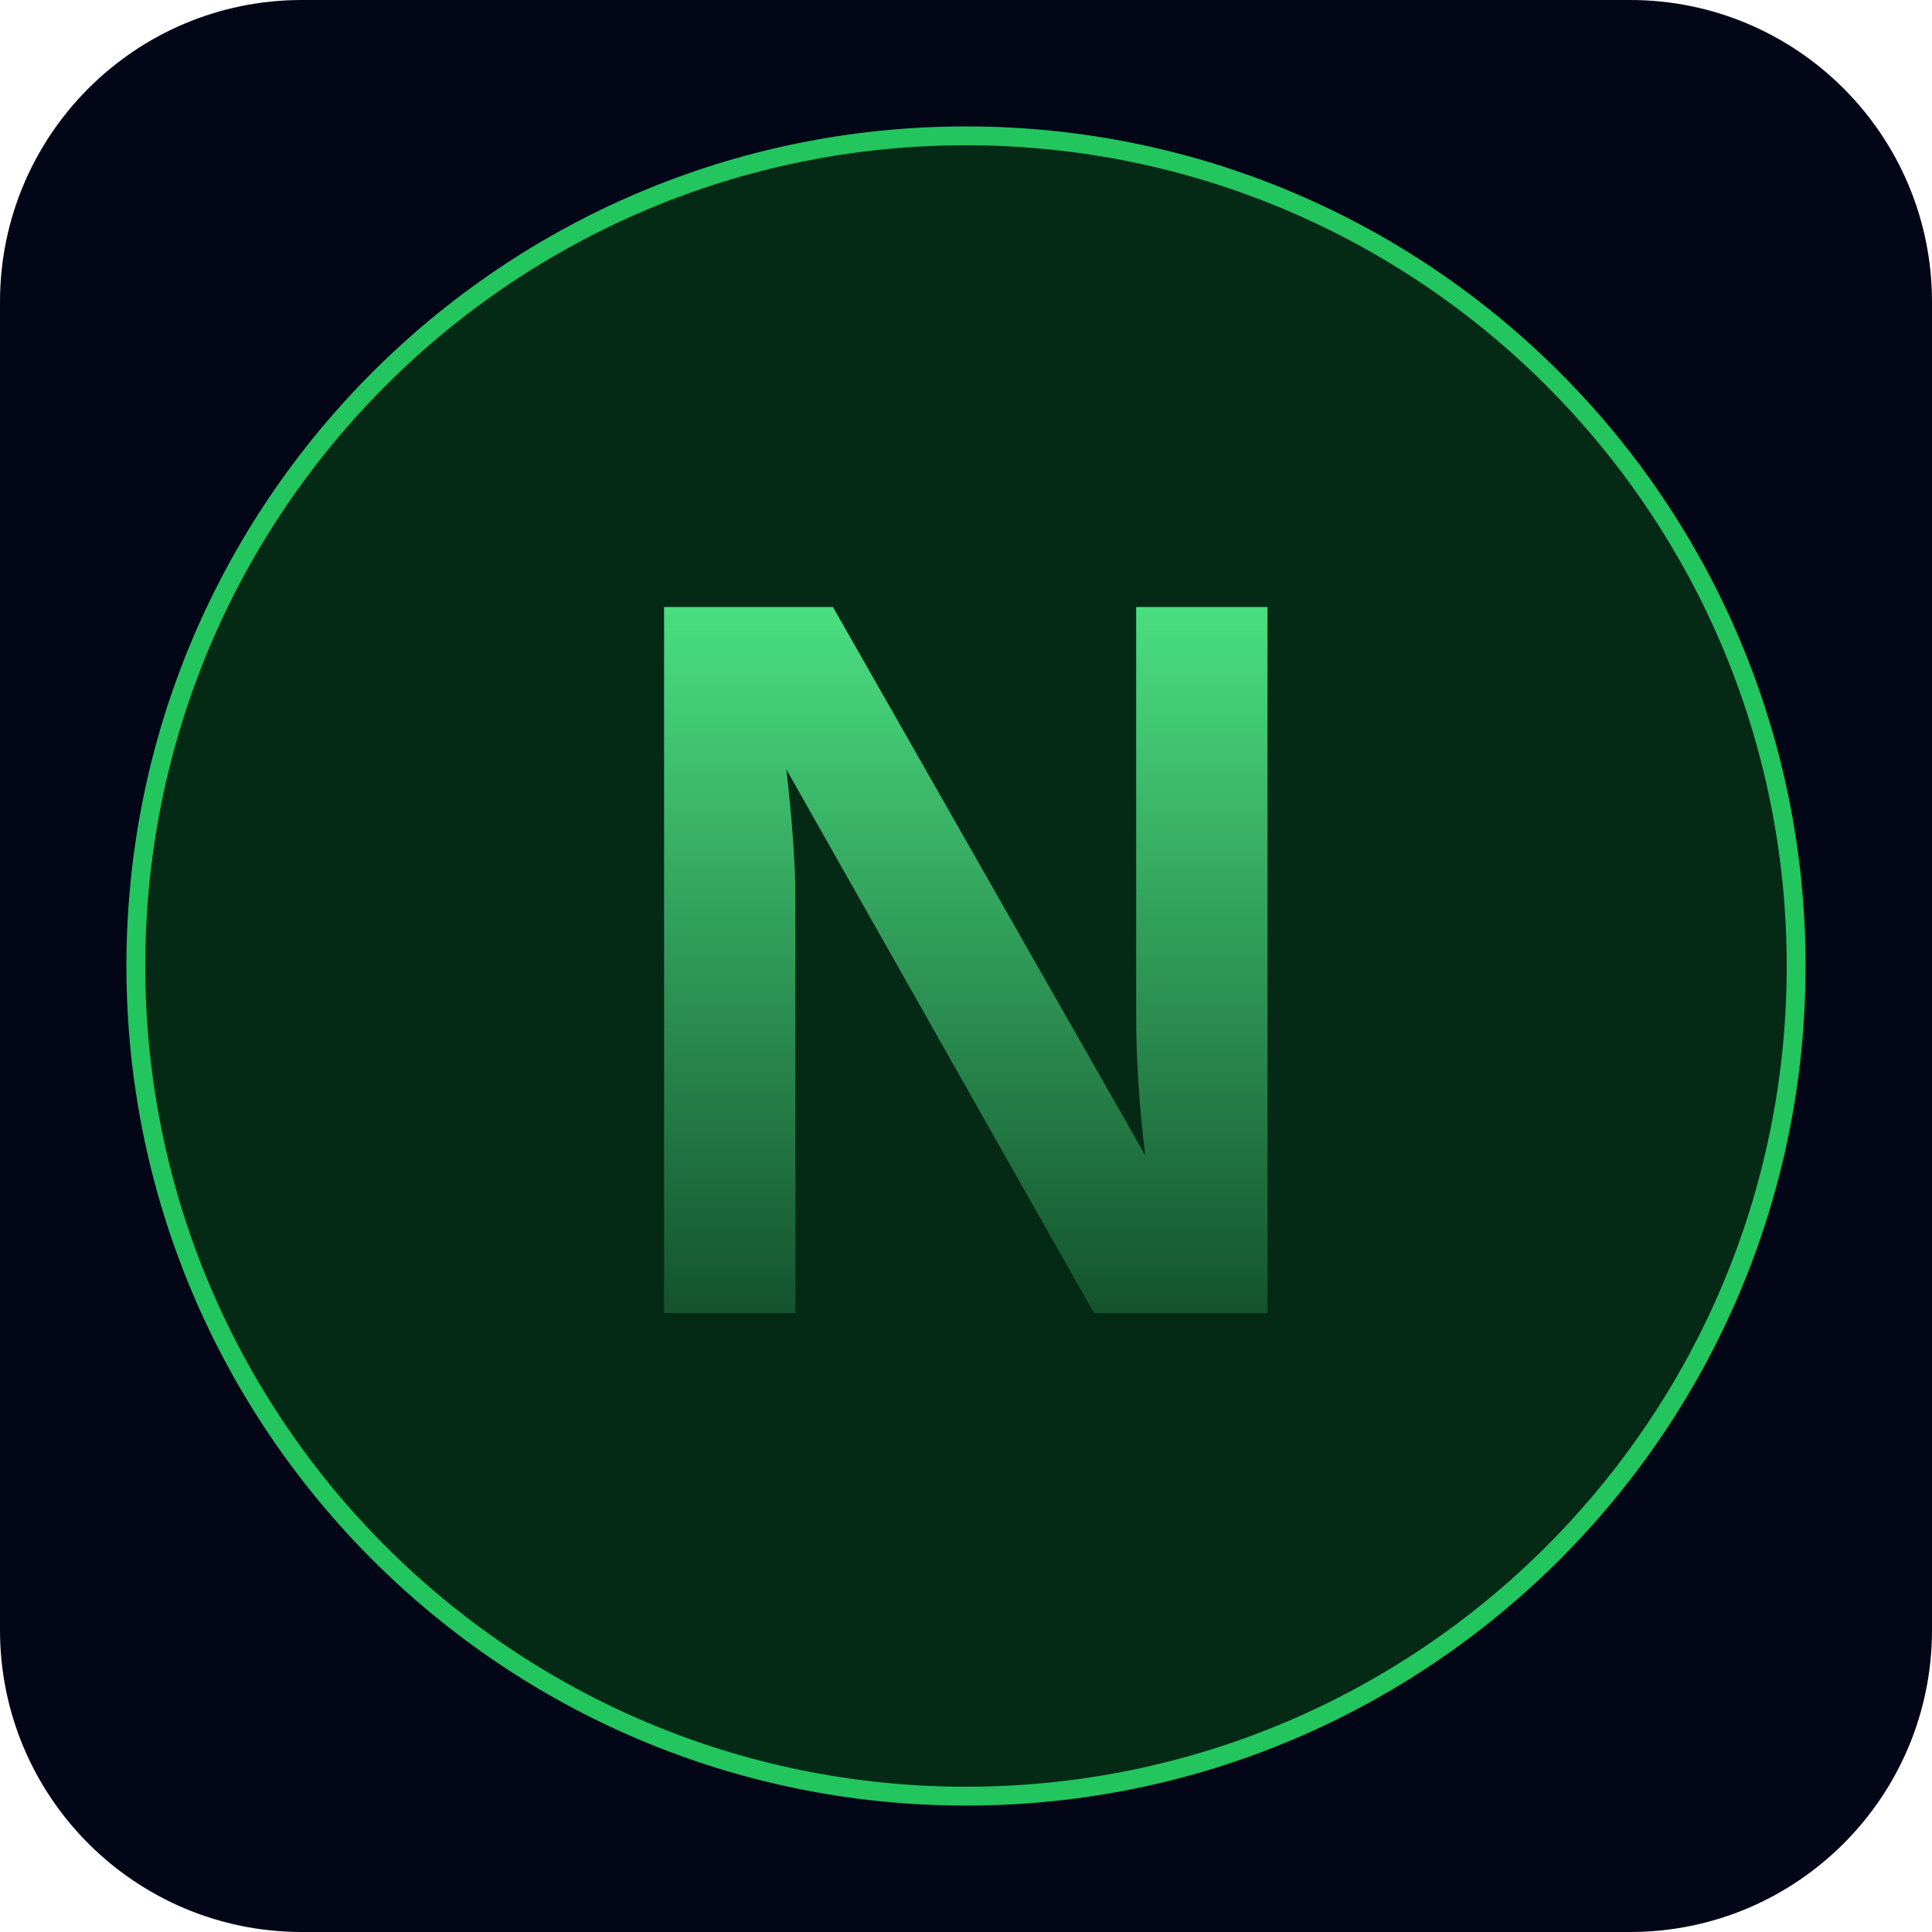
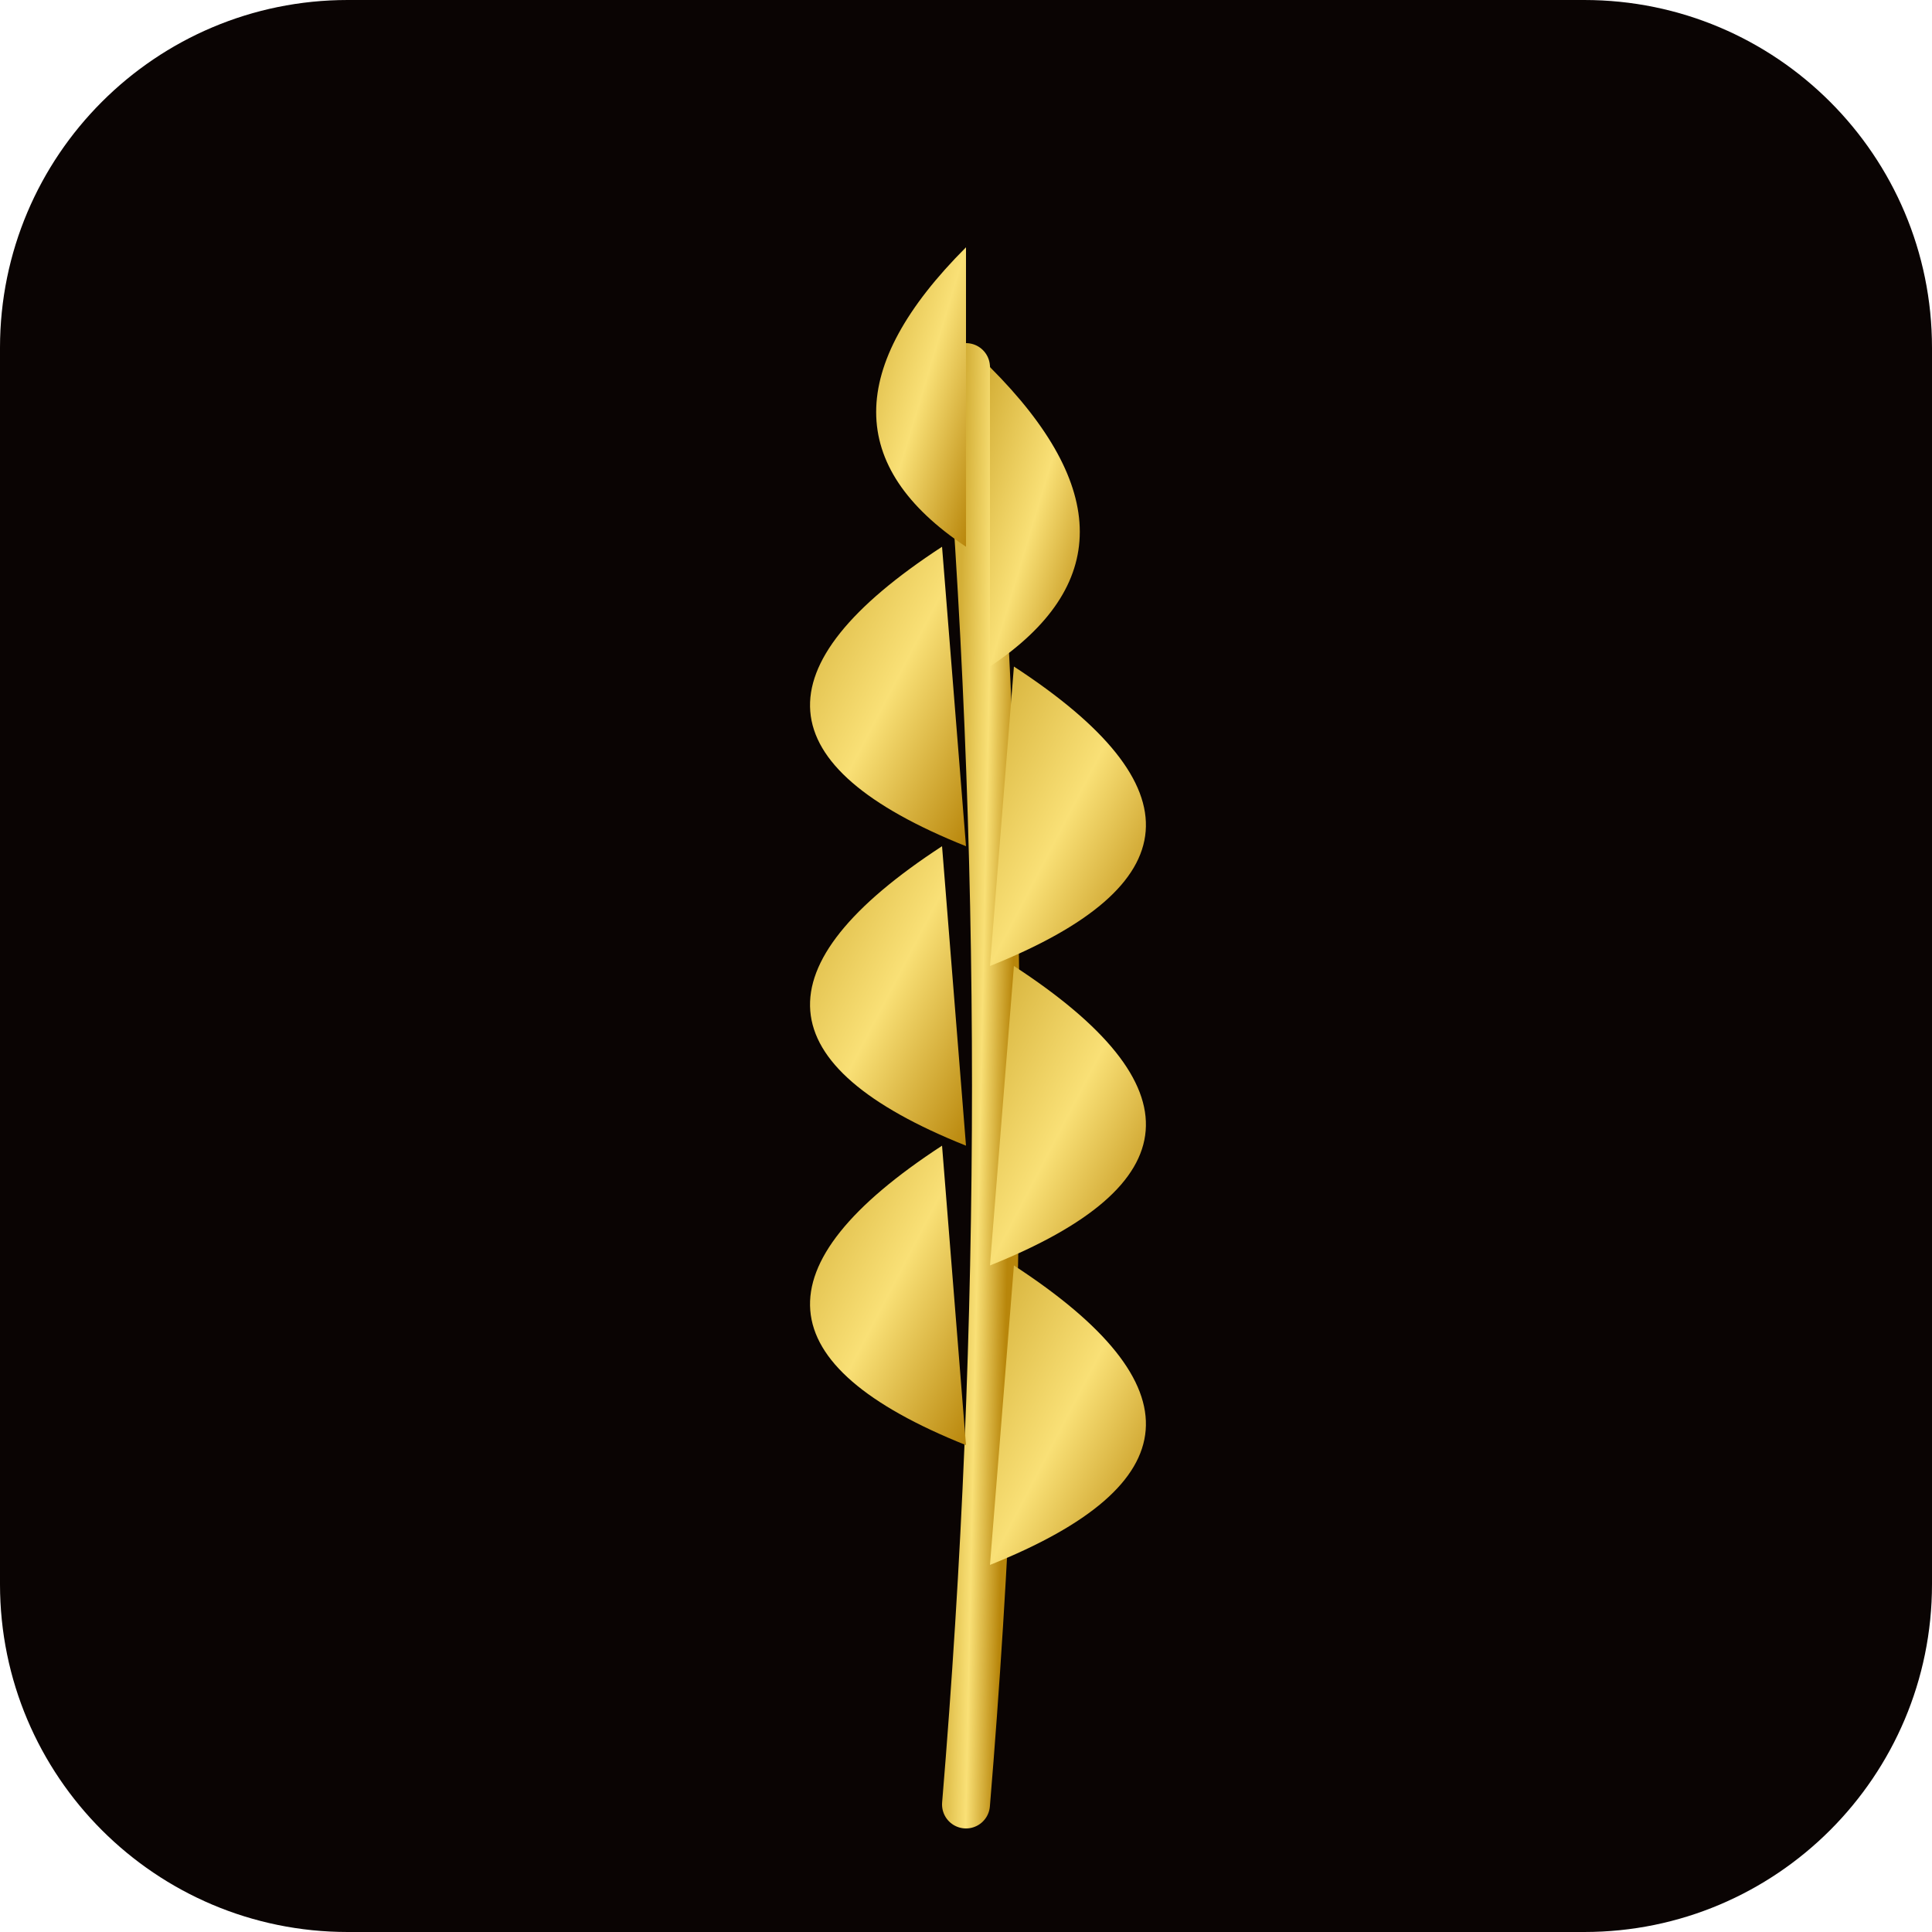
- <svg xmlns="http://www.w3.org/2000/svg" viewBox="0 0 512 512">
-   <rect width="512" height="512" rx="80" fill="#020617" />
-   <circle cx="256" cy="256" r="220" fill="rgba(5,46,22,0.92)" stroke="#22c55e" stroke-width="5" />
+ <svg xmlns="http://www.w3.org/2000/svg" viewBox="0 0 100 100">
  <defs>
-     <linearGradient id="ng" x1="0%" y1="0%" x2="0%" y2="100%">
-       <stop offset="0%" stop-color="#4ade80" />
-       <stop offset="100%" stop-color="#14532d" />
+     <linearGradient id="g" x1="0%" y1="0%" x2="100%" y2="100%">
+       <stop offset="0%" stop-color="#D4AF37" />
+       <stop offset="50%" stop-color="#F9E076" />
+       <stop offset="100%" stop-color="#B8860B" />
    </linearGradient>
  </defs>
-   <text x="256" y="348" text-anchor="middle" font-family="'Segoe UI',Arial,sans-serif" font-weight="900" font-size="272" fill="url(#ng)">N</text>
+   <rect width="100" height="100" fill="#0a0403" rx="18" />
+   <g transform="translate(50,50) scale(0.62) translate(-40,-70)">
+     <path d="M 40,140 Q 45,80 40,20" fill="none" stroke="url(#g)" stroke-width="4" stroke-linecap="round" />
+     <path d="M 40,110 Q 15,100 38,85 Z" fill="url(#g)" />
+     <path d="M 40,85 Q 15,75 38,60 Z" fill="url(#g)" />
+     <path d="M 40,60 Q 15,50 38,35 Z" fill="url(#g)" />
+     <path d="M 40,35 Q 25,25 40,10 Z" fill="url(#g)" />
+     <path d="M 42,120 Q 67,110 44,95 Z" fill="url(#g)" />
+     <path d="M 42,95 Q 67,85 44,70 Z" fill="url(#g)" />
+     <path d="M 42,70 Q 67,60 44,45 Z" fill="url(#g)" />
+     <path d="M 42,45 Q 57,35 42,20 Z" fill="url(#g)" />
+   </g>
</svg>
